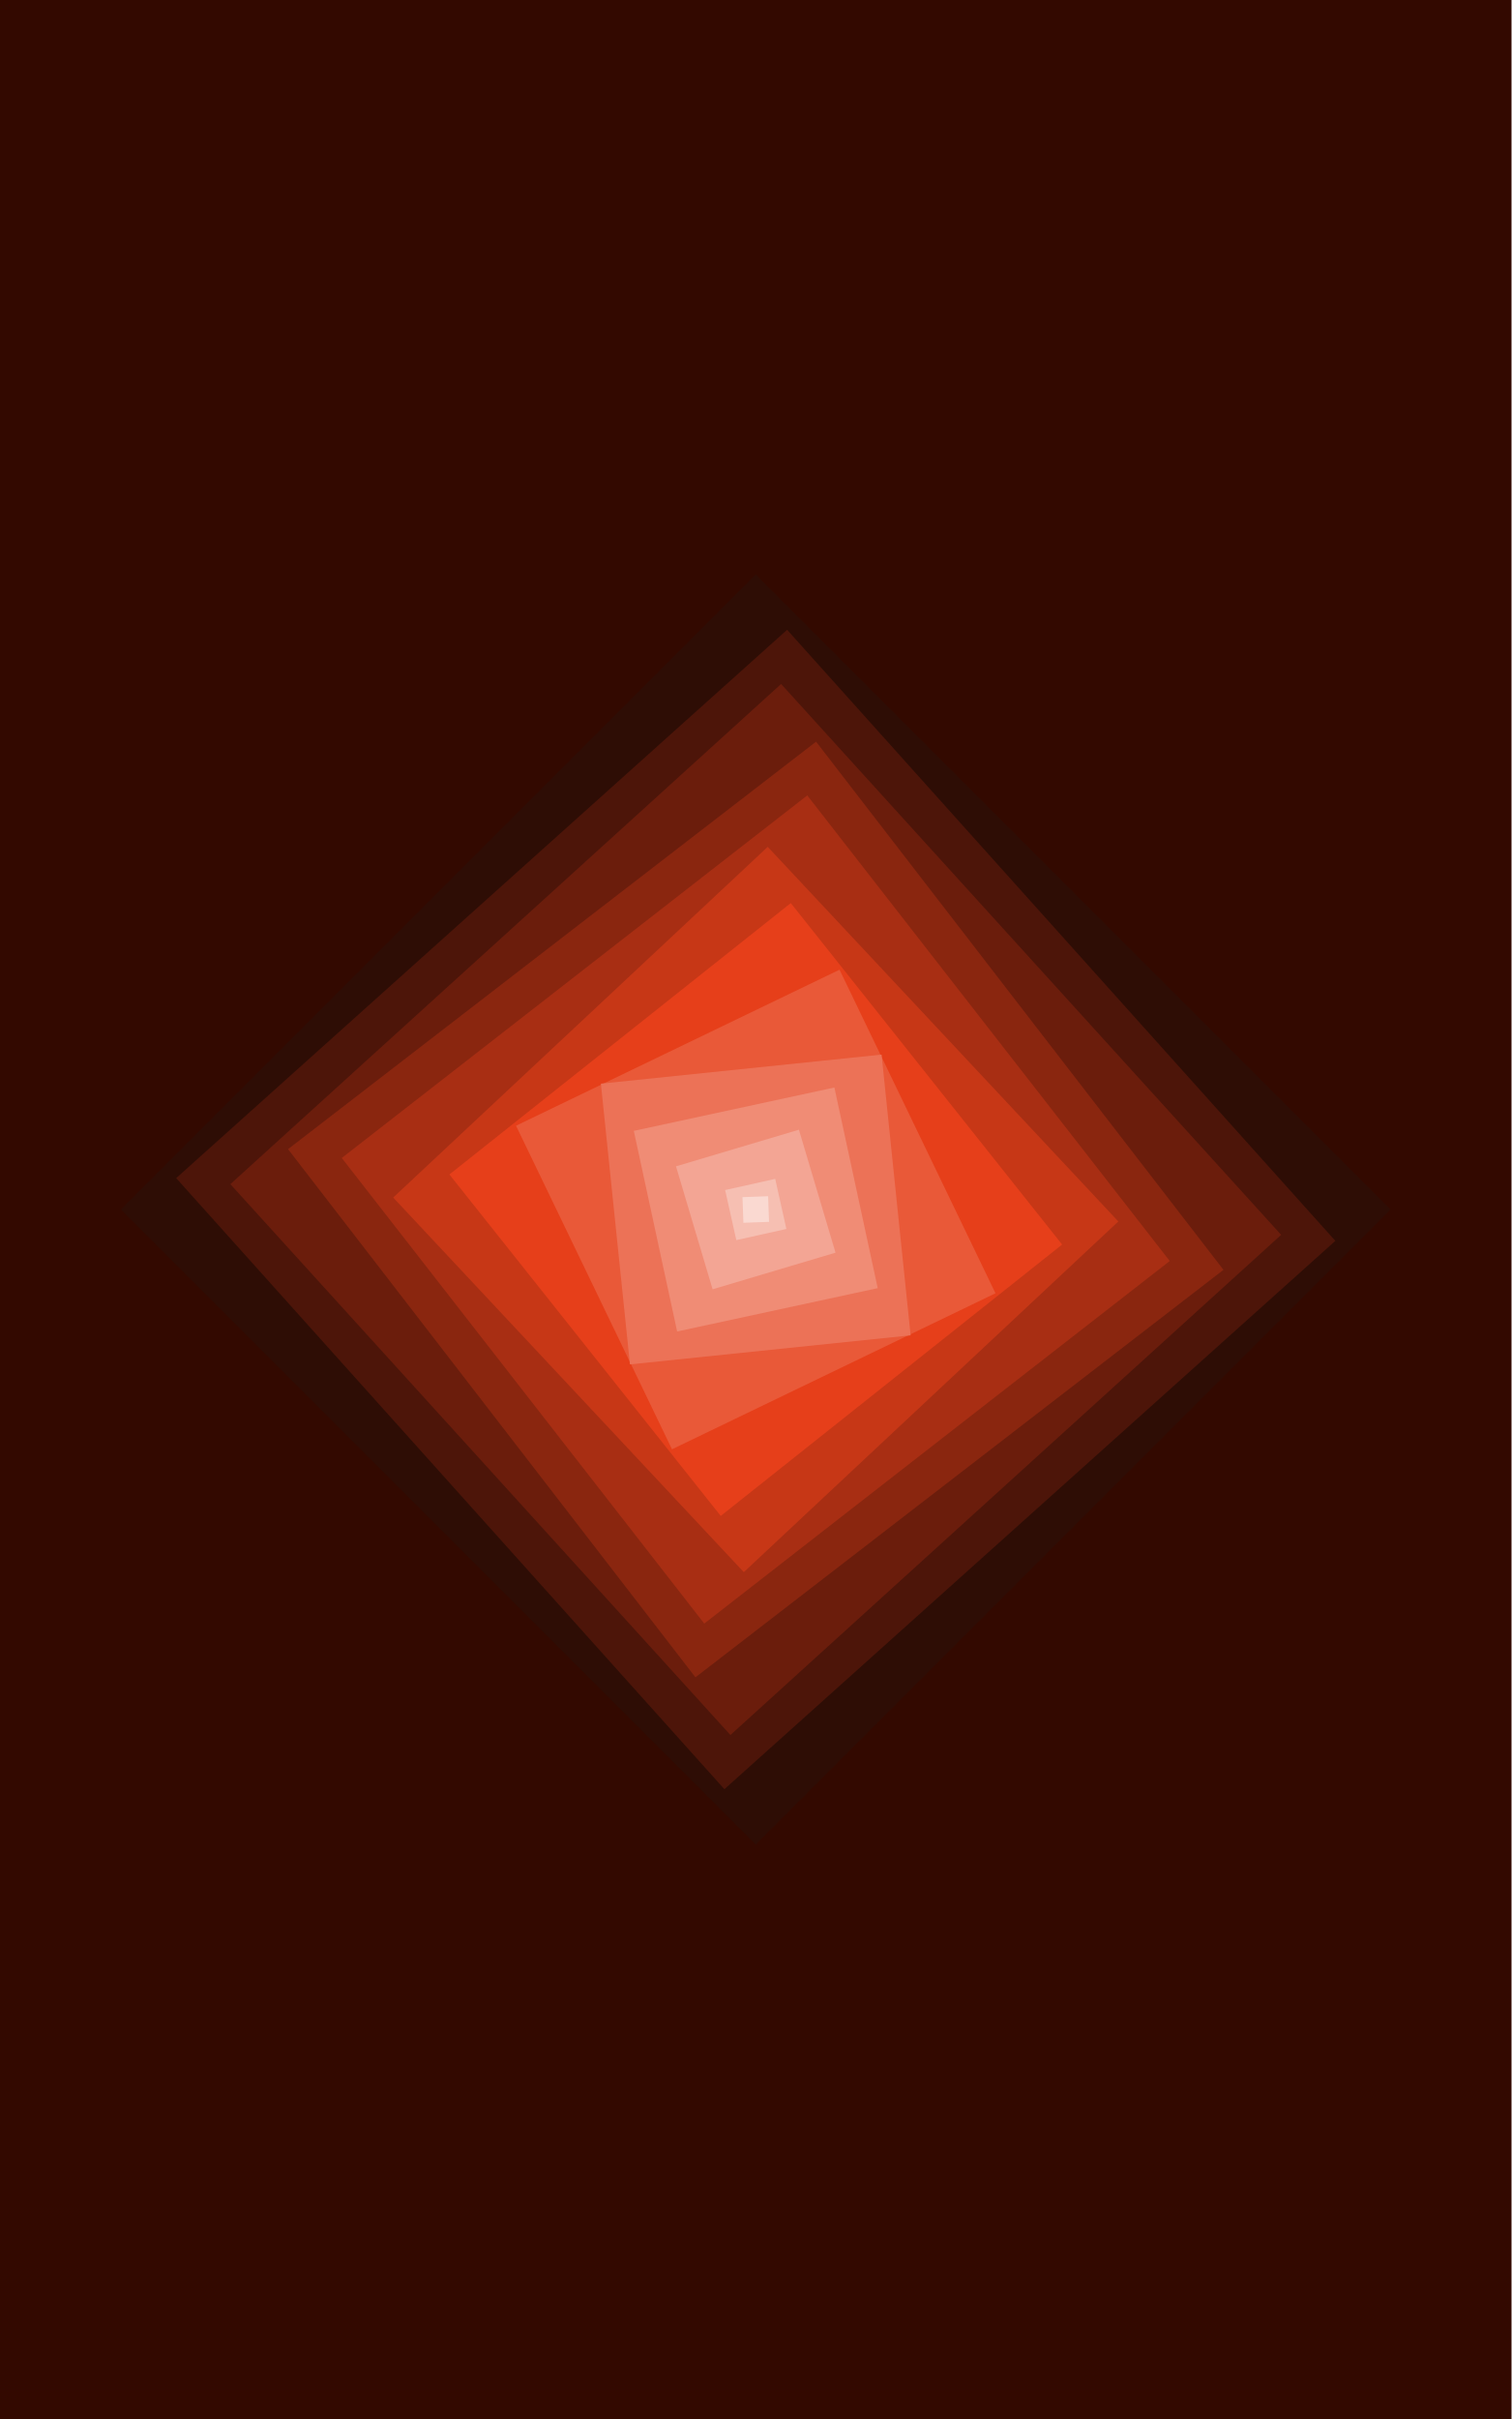
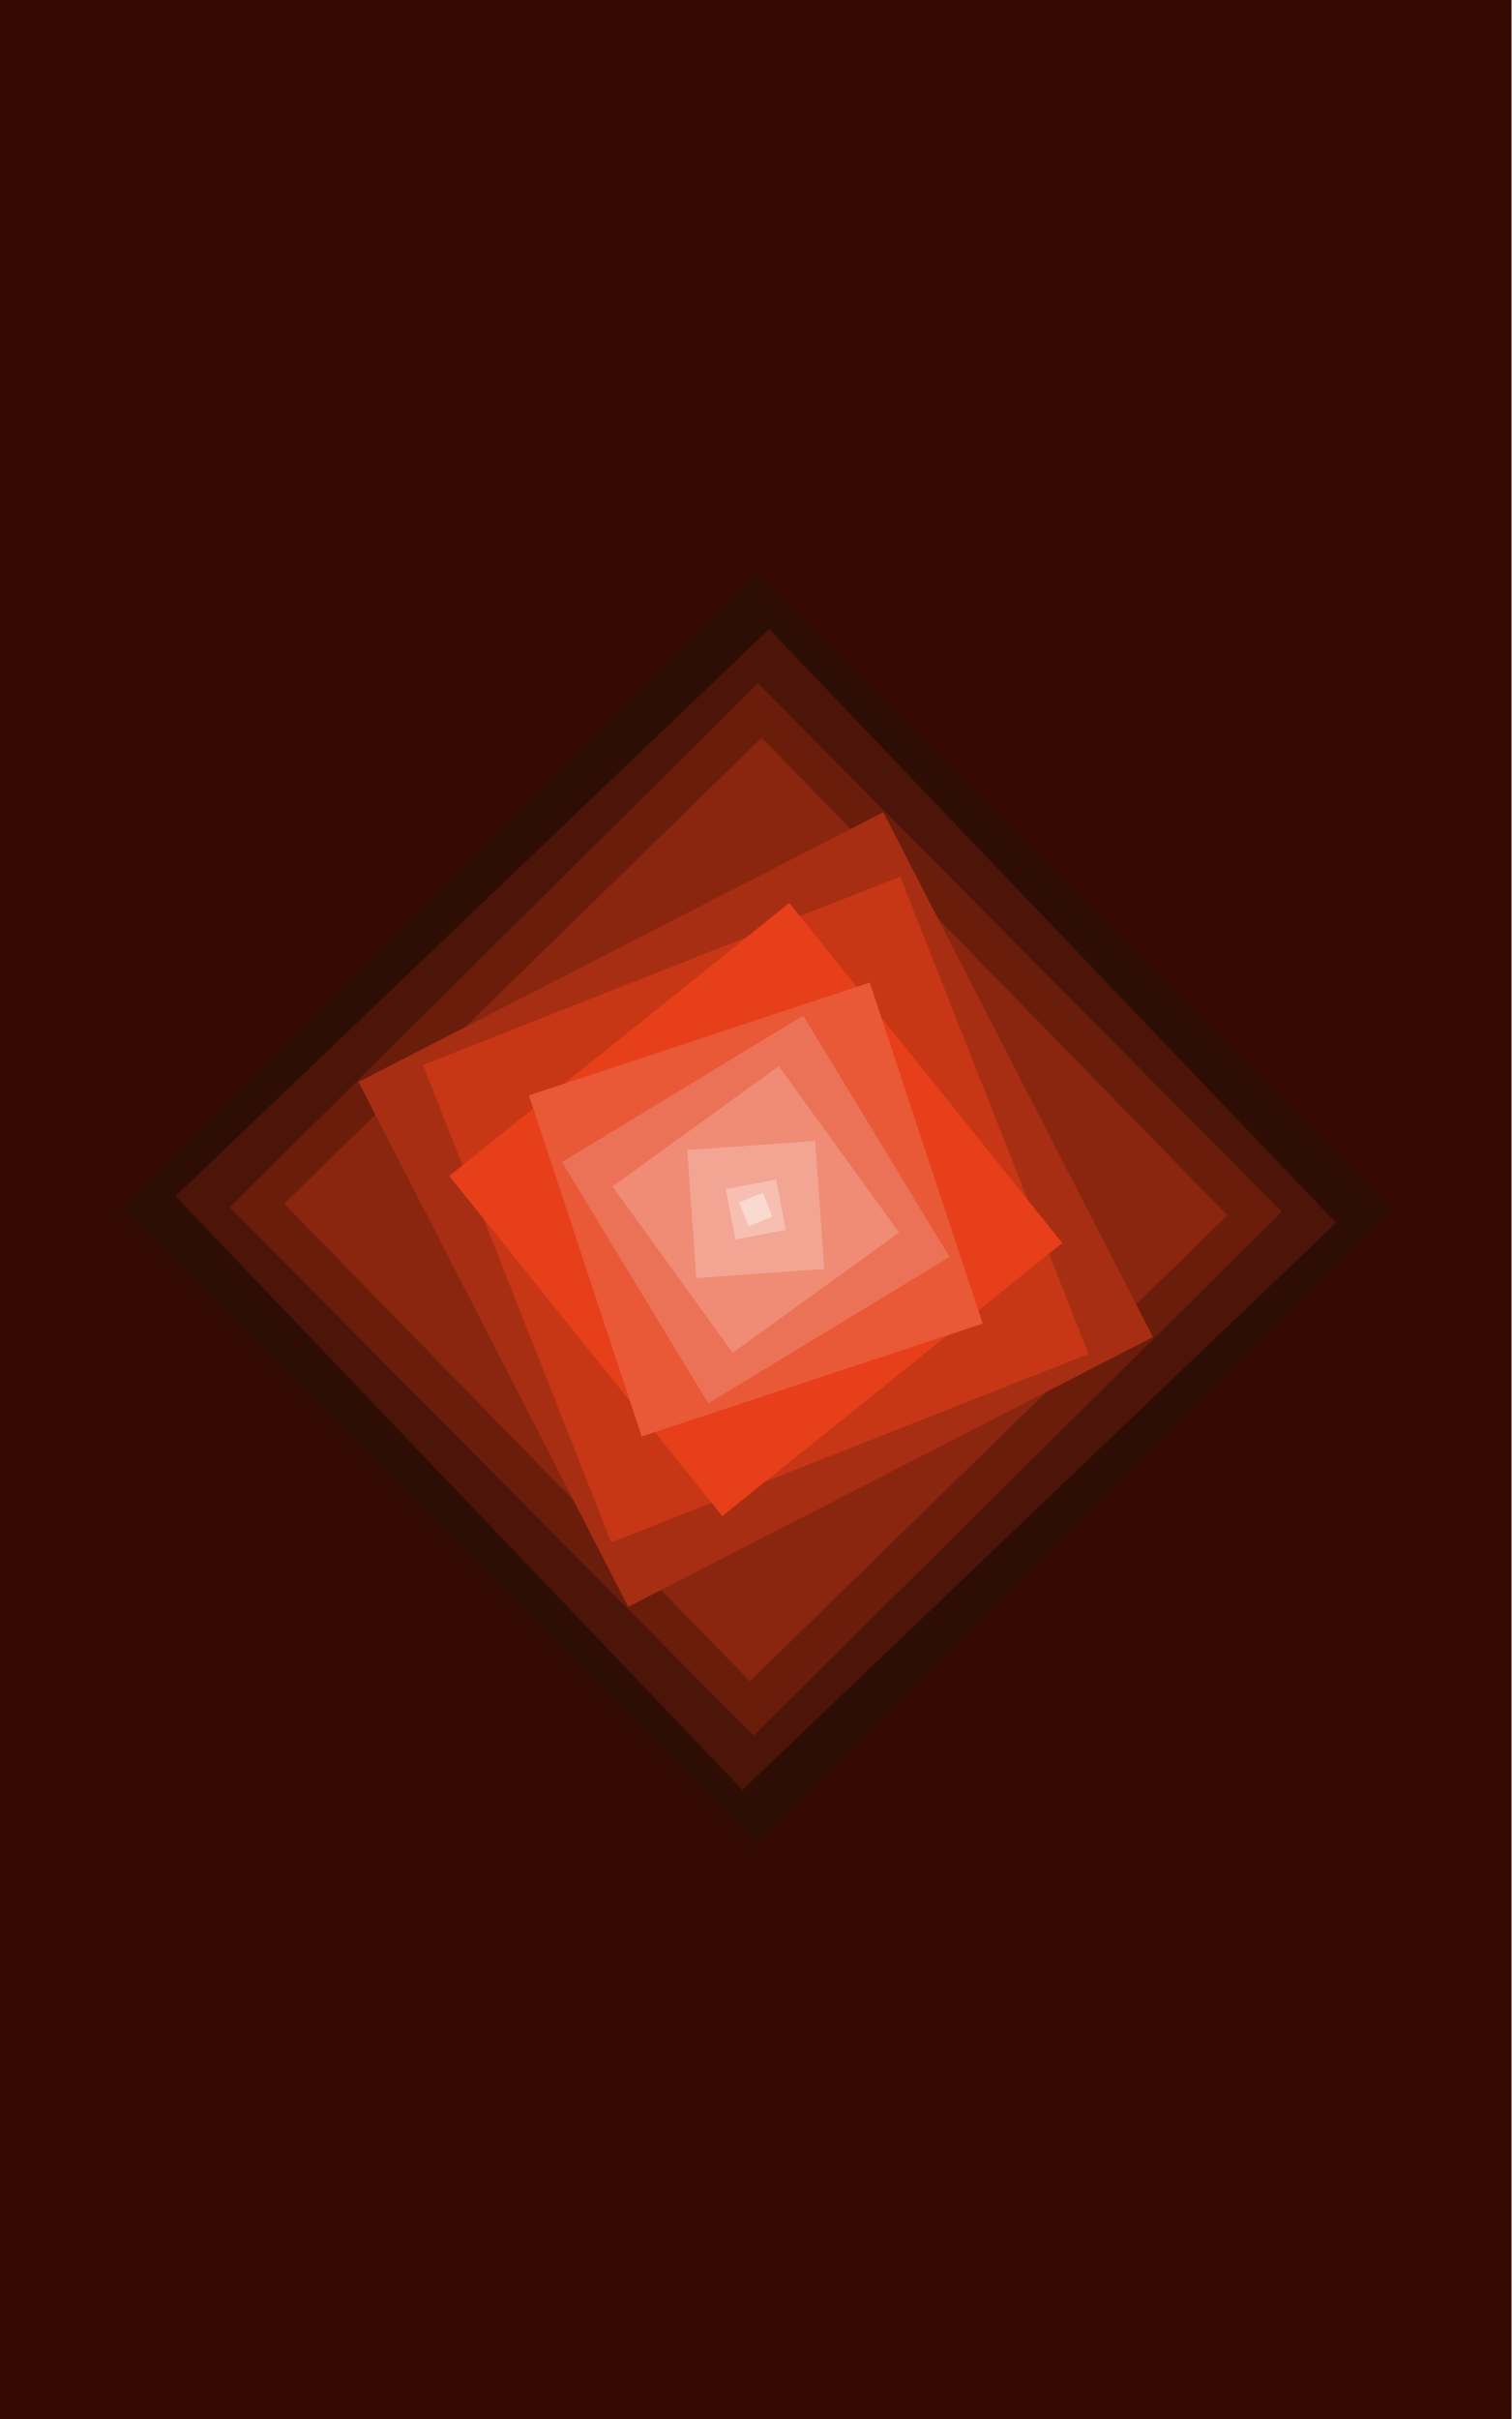
<svg xmlns="http://www.w3.org/2000/svg" viewBox="0 0 500 800" width="500" height="800" version="1.1">
  <rect width="500" height="800" fill="hsl(10,100%, 10%)" />
  <path d="M460,400L250,610L40,400L250,190z" fill="hsl(11,80%, 10%  )" />
-   <path d="M441.72,410.374L239.626,591.72L58.28,389.626L260.374,208.28z" fill="hsl(11,80%, 16.667%  )" />
-   <path d="M423.798,408.383L241.617,573.798L76.202,391.617L258.383,226.202z" fill="hsl(11,80%, 23.333%  )" />
-   <path d="M404.718,419.955L230.045,554.718L95.282,380.045L269.955,245.282z" fill="hsl(11,80%, 30%  )" />
-   <path d="M386.944,417.038L232.962,536.944L113.056,382.962L267.038,263.056z" fill="hsl(11,80%, 36.667%  )" />
-   <path d="M369.935,403.956L246.044,519.935L130.065,396.044L253.956,280.065z" fill="hsl(11,80%, 43.333%  )" />
-   <path d="M351.34,411.585L238.415,501.34L148.66,388.415L261.585,298.66z" fill="hsl(11,80%, 50%  )" />
-   <path d="M329.3,427.705L222.295,479.3L170.7,372.295L277.705,320.7z" fill="hsl(11,80%, 56.667%  )" />
-   <path d="M301.225,441.617L208.383,451.225L198.775,358.383L291.617,348.775z" fill="hsl(11,80%, 63.333%  )" />
-   <path d="M290.342,426.009L223.991,440.342L209.658,373.991L276.009,359.658z" fill="hsl(11,80%, 70%  )" />
-   <path d="M276.385,414.277L235.723,426.385L223.615,385.723L264.277,373.615z" fill="hsl(11,80%, 76.667%  )" />
-   <path d="M260.128,406.435L243.565,410.128L239.872,393.565L256.435,389.872z" fill="hsl(11,80%, 83.333%  )" />
-   <path d="M245.61,395.91L254.09,395.61L254.39,404.09L245.91,404.39z" fill="hsl(11,80%, 90%  )" />
+   <path d="M441.949,404.411L245.589,591.949L58.051,395.589L254.411,208.051z" fill="hsl(11,80%, 16.667%  )" />
+   <path d="M423.998,400.727L249.273,573.998L76.002,399.273L250.727,226.002z" fill="hsl(11,80%, 23.333%  )" />
+   <path d="M405.988,401.938L248.062,555.988L94.012,398.062L251.938,244.012z" fill="hsl(11,80%, 30%  )" />
+   <path d="M381.393,442.189L207.811,531.393L118.607,357.811L292.189,268.607z" fill="hsl(11,80%, 36.667%  )" />
+   <path d="M360.075,447.786L202.214,510.075L139.925,352.214L297.786,289.925z" fill="hsl(11,80%, 43.333%  )" />
+   <path d="M351.395,411.096L238.904,501.395L148.605,388.904L261.096,298.605z" fill="hsl(11,80%, 50%  )" />
+   <path d="M325.052,437.724L212.276,475.052L174.948,362.276L287.724,324.948z" fill="hsl(11,80%, 56.667%  )" />
+   <path d="M314.106,415.7L234.3,464.106L185.894,384.3L265.7,335.894z" fill="hsl(11,80%, 63.333%  )" />
+   <path d="M297.39,407.627L242.373,447.39L202.61,392.373L257.627,352.61z" fill="hsl(11,80%, 70%  )" />
+   <path d="M272.664,419.656L230.344,422.664L227.336,380.344L269.656,377.336z" fill="hsl(11,80%, 76.667%  )" />
+   <path d="M259.916,406.757L243.243,409.916L240.084,393.243L256.757,390.084z" fill="hsl(11,80%, 83.333%  )" />
+   <path d="M244.483,397.642L252.358,394.483L255.517,402.358L247.642,405.517z" fill="hsl(11,80%, 90%  )" />
</svg>
